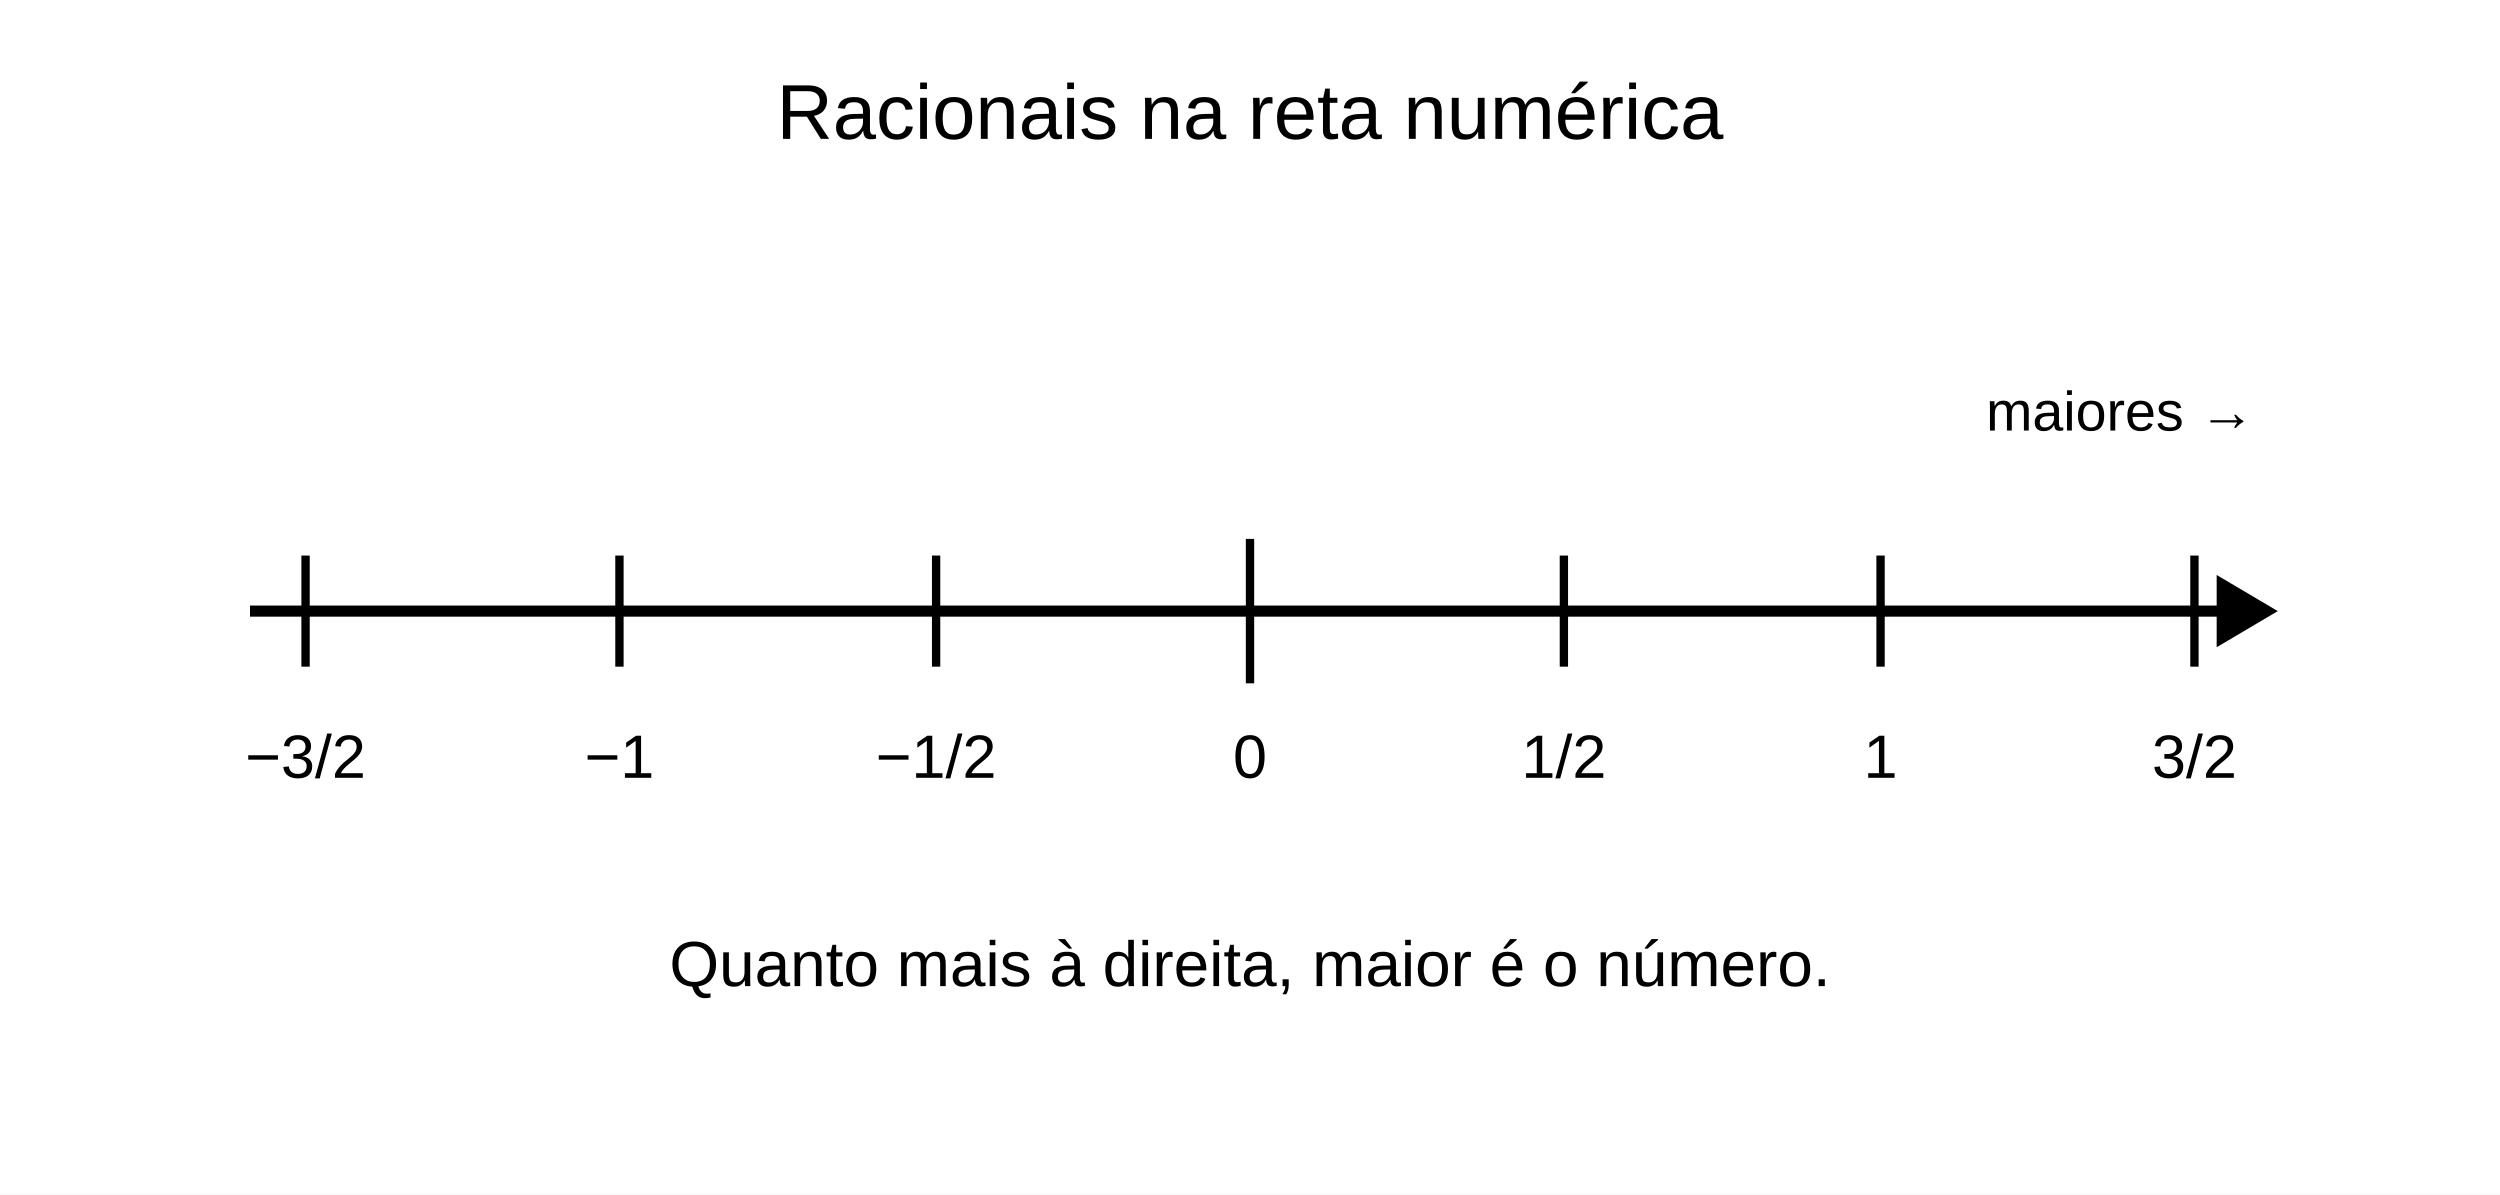
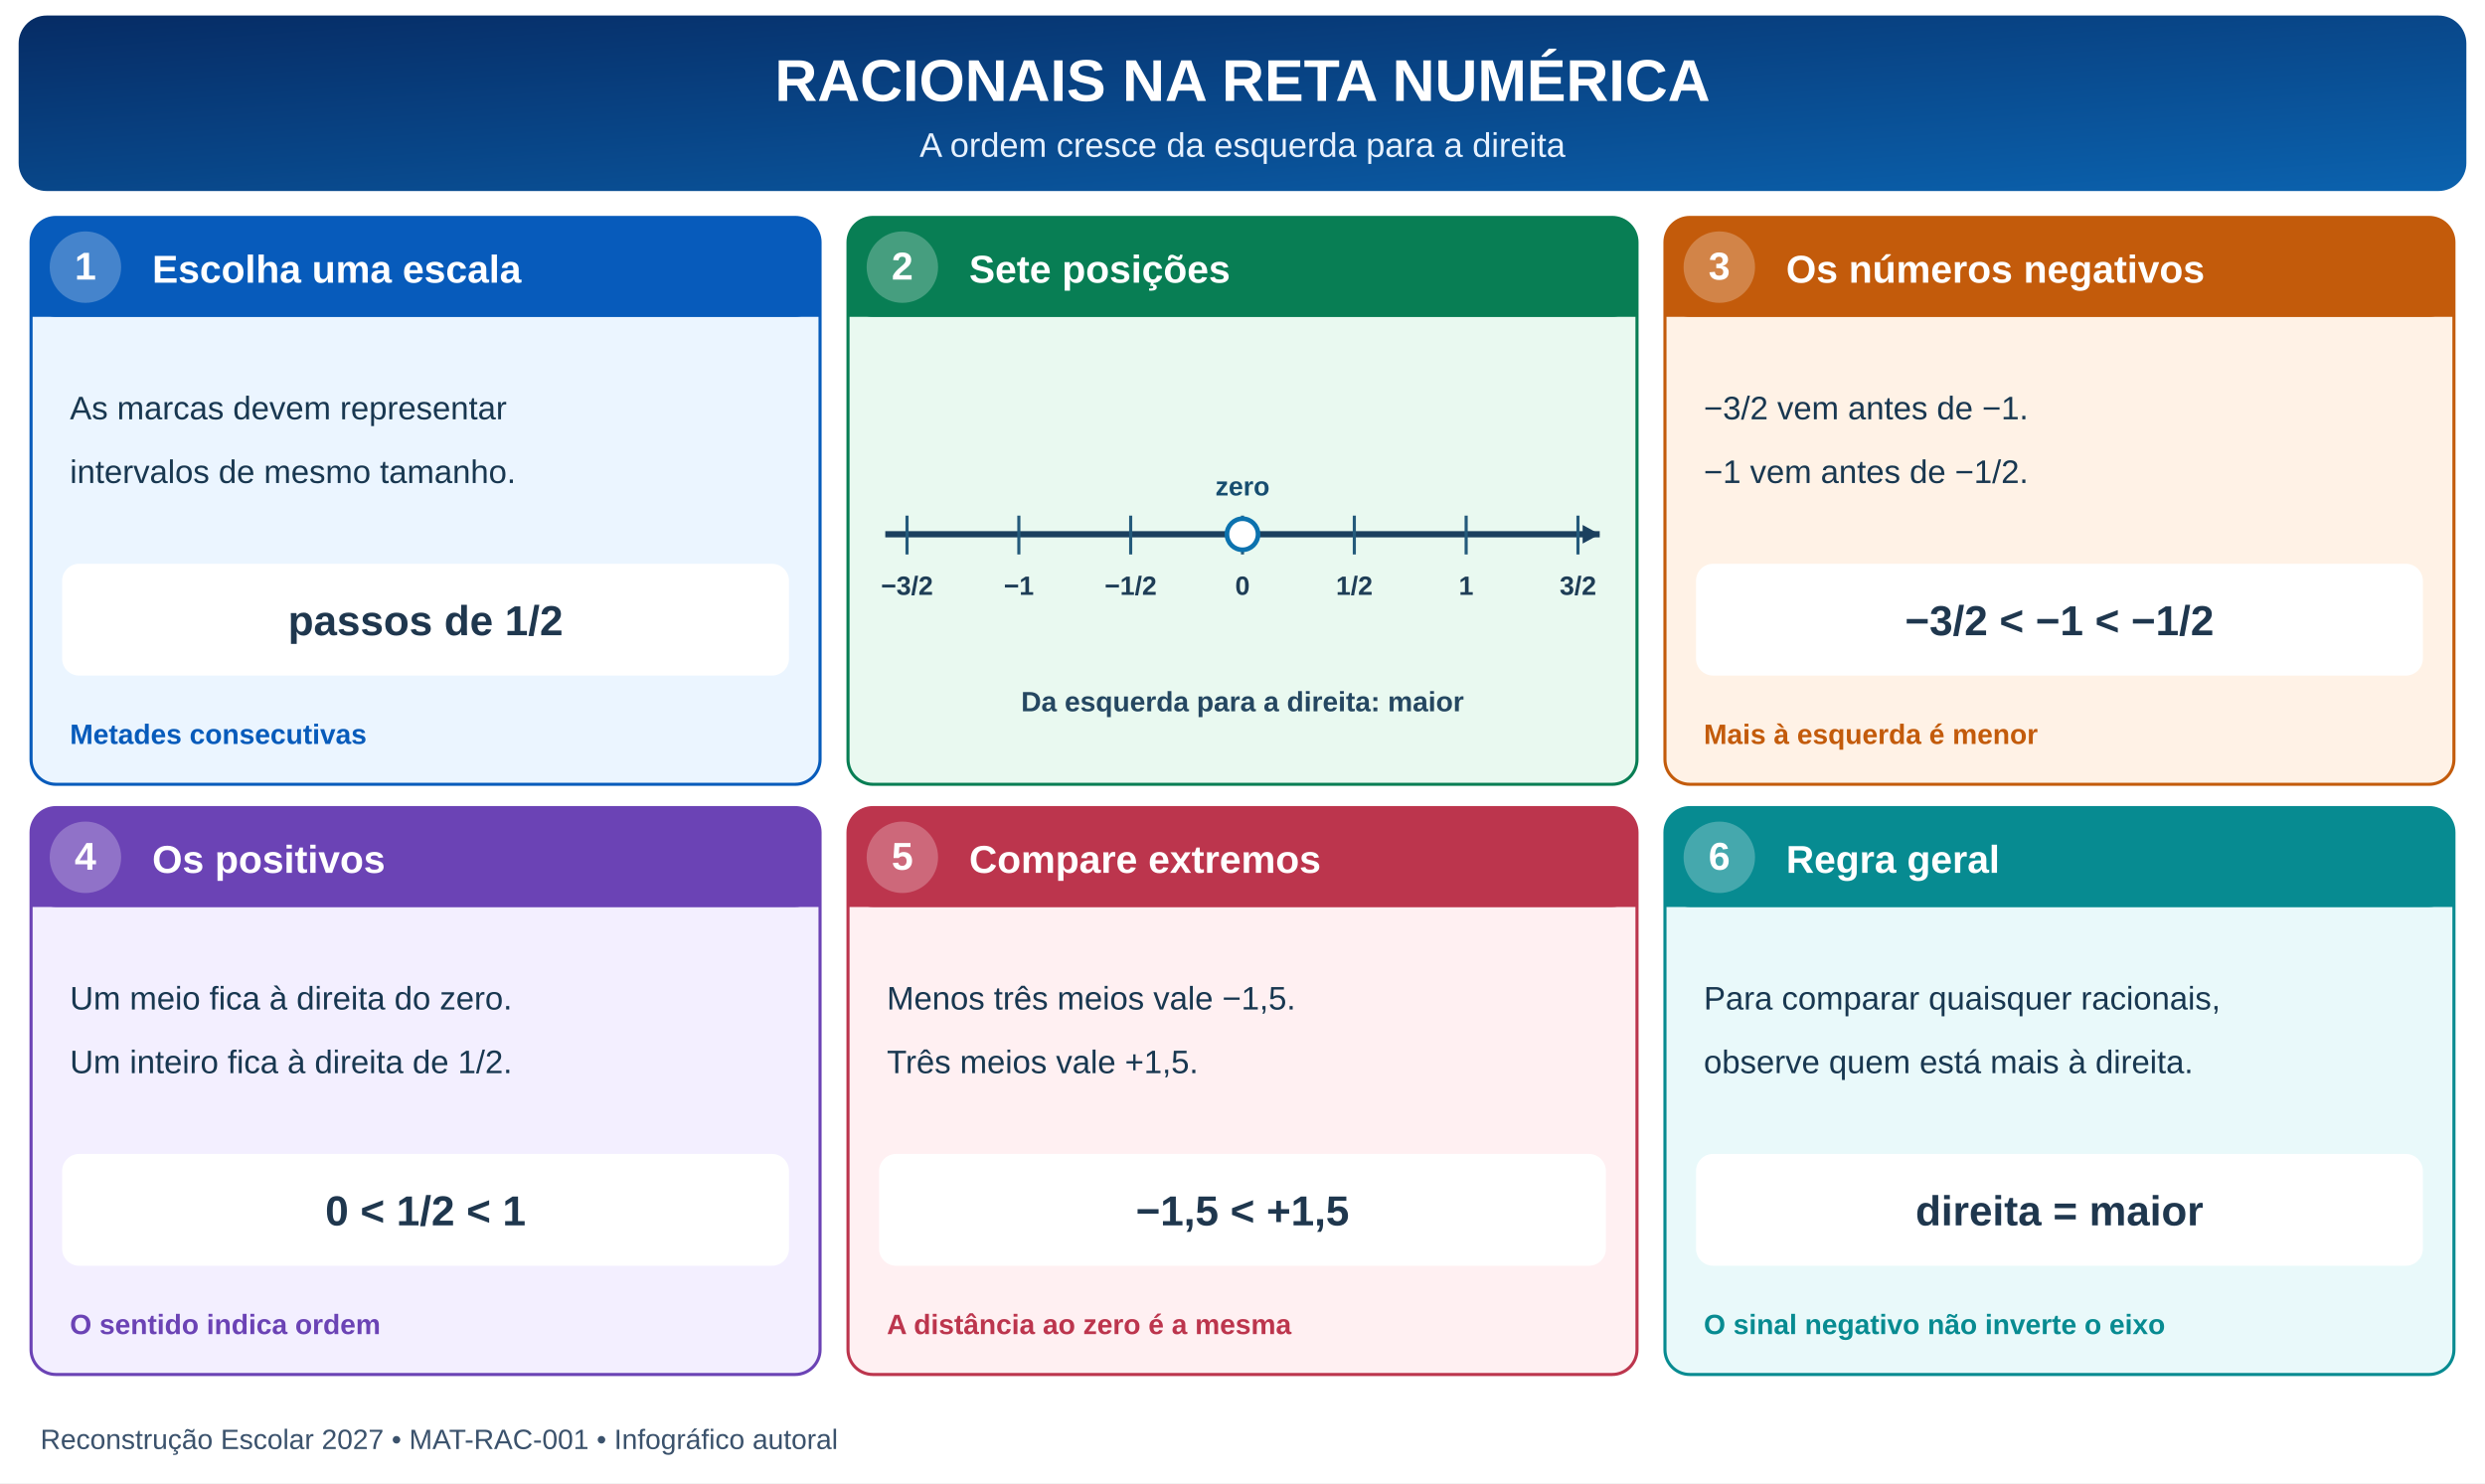
- <svg xmlns="http://www.w3.org/2000/svg" width="900" height="430" viewBox="0 0 900 430" role="img" aria-labelledby="title desc">
-   <rect width="900" height="430" fill="white" />
-   <text x="450" y="50" text-anchor="middle" font-size="28" font-family="Arial">Racionais na reta numérica</text>
-   <line x1="90" y1="220" x2="810" y2="220" stroke="black" stroke-width="4" />
-   <polygon points="820,220 798,207 798,233" fill="black" />
-   <text x="715" y="155" font-size="20" font-family="Arial">maiores →</text>
-   <g stroke="black" stroke-width="3">
-     <line x1="110" y1="200" x2="110" y2="240" />
-     <line x1="223" y1="200" x2="223" y2="240" />
-     <line x1="337" y1="200" x2="337" y2="240" />
-     <line x1="450" y1="194" x2="450" y2="246" />
-     <line x1="563" y1="200" x2="563" y2="240" />
-     <line x1="677" y1="200" x2="677" y2="240" />
-     <line x1="790" y1="200" x2="790" y2="240" />
-   </g>
-   <g font-family="Arial" font-size="22" text-anchor="middle">
-     <text x="110" y="280">−3/2</text>
-     <text x="223" y="280">−1</text>
-     <text x="337" y="280">−1/2</text>
-     <text x="450" y="280">0</text>
-     <text x="563" y="280">1/2</text>
-     <text x="677" y="280">1</text>
-     <text x="790" y="280">3/2</text>
-   </g>
-   <text x="450" y="355" text-anchor="middle" font-size="23" font-family="Arial">Quanto mais à direita, maior é o número.</text>
+ <svg xmlns="http://www.w3.org/2000/svg" viewBox="0 0 1600 955" role="img" aria-labelledby="title desc">
+   <defs>
+     <linearGradient id="hd" x1="0" y1="0" x2="1" y2="1">
+       <stop offset="0" stop-color="#062c65" />
+       <stop offset="1" stop-color="#0b62ae" />
+     </linearGradient>
+   </defs>
+   <rect width="1600" height="955" fill="#fff" />
+   <rect x="12" y="10" width="1576" height="113" rx="18" fill="url(#hd)" />
+   <text x="800" y="65" text-anchor="middle" font-family="Arial,DejaVu Sans,sans-serif" font-size="38" font-weight="700" fill="#fff">RACIONAIS NA RETA NUMÉRICA</text>
+   <text x="800" y="101" text-anchor="middle" font-family="Arial,DejaVu Sans,sans-serif" font-size="22" font-weight="400" fill="#e6f1ff">A ordem cresce da esquerda para a direita</text>
+   <rect x="20" y="140" width="508" height="365" rx="16" fill="#ebf5ff" stroke="#075bbb" stroke-width="2" />
+   <rect x="20" y="140" width="508" height="64" rx="16" fill="#075bbb" />
+   <rect x="20" y="186" width="508" height="18" fill="#075bbb" />
+   <circle cx="55" cy="172" r="23" fill="#fff" opacity=".25" />
+   <text x="55" y="180" text-anchor="middle" font-family="Arial,DejaVu Sans,sans-serif" font-size="25" font-weight="700" fill="#fff">1</text>
+   <text x="98" y="182" text-anchor="start" font-family="Arial,DejaVu Sans,sans-serif" font-size="25" font-weight="700" fill="#fff">Escolha uma escala</text>
+   <text x="45" y="270" text-anchor="start" font-family="Arial,DejaVu Sans,sans-serif" font-size="21" font-weight="400" fill="#183750">As marcas devem representar</text>
+   <text x="45" y="311" text-anchor="start" font-family="Arial,DejaVu Sans,sans-serif" font-size="21" font-weight="400" fill="#183750">intervalos de mesmo tamanho.</text>
+   <rect x="40" y="363" width="468" height="72" rx="11" fill="#fff" />
+   <text x="274" y="409" text-anchor="middle" font-family="Arial,DejaVu Sans,sans-serif" font-size="27" font-weight="700" fill="#1f374e">passos de 1/2</text>
+   <text x="45" y="479" text-anchor="start" font-family="Arial,DejaVu Sans,sans-serif" font-size="18" font-weight="700" fill="#075bbb">Metades consecutivas</text>
+   <rect x="546" y="140" width="508" height="365" rx="16" fill="#e9f9f0" stroke="#087e54" stroke-width="2" />
+   <rect x="546" y="140" width="508" height="64" rx="16" fill="#087e54" />
+   <rect x="546" y="186" width="508" height="18" fill="#087e54" />
+   <circle cx="581" cy="172" r="23" fill="#fff" opacity=".25" />
+   <text x="581" y="180" text-anchor="middle" font-family="Arial,DejaVu Sans,sans-serif" font-size="25" font-weight="700" fill="#fff">2</text>
+   <text x="624" y="182" text-anchor="start" font-family="Arial,DejaVu Sans,sans-serif" font-size="25" font-weight="700" fill="#fff">Sete posições</text>
+   <line x1="570" y1="344" x2="1030" y2="344" stroke="#1b405f" stroke-width="4" />
+   <path d="M1030 344l-11 -6v12z" fill="#1b405f" />
+   <line x1="584" y1="332" x2="584" y2="357" stroke="#245a7b" stroke-width="2" />
+   <text x="584" y="383" text-anchor="middle" font-family="Arial,DejaVu Sans,sans-serif" font-size="17" font-weight="600" fill="#1e3d56">−3/2</text>
+   <line x1="656" y1="332" x2="656" y2="357" stroke="#245a7b" stroke-width="2" />
+   <text x="656" y="383" text-anchor="middle" font-family="Arial,DejaVu Sans,sans-serif" font-size="17" font-weight="600" fill="#1e3d56">−1</text>
+   <line x1="728" y1="332" x2="728" y2="357" stroke="#245a7b" stroke-width="2" />
+   <text x="728" y="383" text-anchor="middle" font-family="Arial,DejaVu Sans,sans-serif" font-size="17" font-weight="600" fill="#1e3d56">−1/2</text>
+   <line x1="800" y1="332" x2="800" y2="357" stroke="#245a7b" stroke-width="2" />
+   <text x="800" y="383" text-anchor="middle" font-family="Arial,DejaVu Sans,sans-serif" font-size="17" font-weight="600" fill="#1e3d56">0</text>
+   <line x1="872" y1="332" x2="872" y2="357" stroke="#245a7b" stroke-width="2" />
+   <text x="872" y="383" text-anchor="middle" font-family="Arial,DejaVu Sans,sans-serif" font-size="17" font-weight="600" fill="#1e3d56">1/2</text>
+   <line x1="944" y1="332" x2="944" y2="357" stroke="#245a7b" stroke-width="2" />
+   <text x="944" y="383" text-anchor="middle" font-family="Arial,DejaVu Sans,sans-serif" font-size="17" font-weight="600" fill="#1e3d56">1</text>
+   <line x1="1016" y1="332" x2="1016" y2="357" stroke="#245a7b" stroke-width="2" />
+   <text x="1016" y="383" text-anchor="middle" font-family="Arial,DejaVu Sans,sans-serif" font-size="17" font-weight="600" fill="#1e3d56">3/2</text>
+   <circle cx="800" cy="344" r="10" fill="#fff" stroke="#0c72ae" stroke-width="3" />
+   <text x="800" y="319" text-anchor="middle" font-family="Arial,DejaVu Sans,sans-serif" font-size="17" font-weight="700" fill="#174e70">zero</text>
+   <text x="800" y="458" text-anchor="middle" font-family="Arial,DejaVu Sans,sans-serif" font-size="18" font-weight="700" fill="#254761">Da esquerda para a direita: maior</text>
+   <rect x="1072" y="140" width="508" height="365" rx="16" fill="#fff2e6" stroke="#c35b0b" stroke-width="2" />
+   <rect x="1072" y="140" width="508" height="64" rx="16" fill="#c35b0b" />
+   <rect x="1072" y="186" width="508" height="18" fill="#c35b0b" />
+   <circle cx="1107" cy="172" r="23" fill="#fff" opacity=".25" />
+   <text x="1107" y="180" text-anchor="middle" font-family="Arial,DejaVu Sans,sans-serif" font-size="25" font-weight="700" fill="#fff">3</text>
+   <text x="1150" y="182" text-anchor="start" font-family="Arial,DejaVu Sans,sans-serif" font-size="25" font-weight="700" fill="#fff">Os números negativos</text>
+   <text x="1097" y="270" text-anchor="start" font-family="Arial,DejaVu Sans,sans-serif" font-size="21" font-weight="400" fill="#183750">−3/2 vem antes de −1.</text>
+   <text x="1097" y="311" text-anchor="start" font-family="Arial,DejaVu Sans,sans-serif" font-size="21" font-weight="400" fill="#183750">−1 vem antes de −1/2.</text>
+   <rect x="1092" y="363" width="468" height="72" rx="11" fill="#fff" />
+   <text x="1326" y="409" text-anchor="middle" font-family="Arial,DejaVu Sans,sans-serif" font-size="27" font-weight="700" fill="#1f374e">−3/2 &lt; −1 &lt; −1/2</text>
+   <text x="1097" y="479" text-anchor="start" font-family="Arial,DejaVu Sans,sans-serif" font-size="18" font-weight="700" fill="#c35b0b">Mais à esquerda é menor</text>
+   <rect x="20" y="520" width="508" height="365" rx="16" fill="#f3efff" stroke="#6b43b5" stroke-width="2" />
+   <rect x="20" y="520" width="508" height="64" rx="16" fill="#6b43b5" />
+   <rect x="20" y="566" width="508" height="18" fill="#6b43b5" />
+   <circle cx="55" cy="552" r="23" fill="#fff" opacity=".25" />
+   <text x="55" y="560" text-anchor="middle" font-family="Arial,DejaVu Sans,sans-serif" font-size="25" font-weight="700" fill="#fff">4</text>
+   <text x="98" y="562" text-anchor="start" font-family="Arial,DejaVu Sans,sans-serif" font-size="25" font-weight="700" fill="#fff">Os positivos</text>
+   <text x="45" y="650" text-anchor="start" font-family="Arial,DejaVu Sans,sans-serif" font-size="21" font-weight="400" fill="#183750">Um meio fica à direita do zero.</text>
+   <text x="45" y="691" text-anchor="start" font-family="Arial,DejaVu Sans,sans-serif" font-size="21" font-weight="400" fill="#183750">Um inteiro fica à direita de 1/2.</text>
+   <rect x="40" y="743" width="468" height="72" rx="11" fill="#fff" />
+   <text x="274" y="789" text-anchor="middle" font-family="Arial,DejaVu Sans,sans-serif" font-size="27" font-weight="700" fill="#1f374e">0 &lt; 1/2 &lt; 1</text>
+   <text x="45" y="859" text-anchor="start" font-family="Arial,DejaVu Sans,sans-serif" font-size="18" font-weight="700" fill="#6b43b5">O sentido indica ordem</text>
+   <rect x="546" y="520" width="508" height="365" rx="16" fill="#fff0f2" stroke="#bc354d" stroke-width="2" />
+   <rect x="546" y="520" width="508" height="64" rx="16" fill="#bc354d" />
+   <rect x="546" y="566" width="508" height="18" fill="#bc354d" />
+   <circle cx="581" cy="552" r="23" fill="#fff" opacity=".25" />
+   <text x="581" y="560" text-anchor="middle" font-family="Arial,DejaVu Sans,sans-serif" font-size="25" font-weight="700" fill="#fff">5</text>
+   <text x="624" y="562" text-anchor="start" font-family="Arial,DejaVu Sans,sans-serif" font-size="25" font-weight="700" fill="#fff">Compare extremos</text>
+   <text x="571" y="650" text-anchor="start" font-family="Arial,DejaVu Sans,sans-serif" font-size="21" font-weight="400" fill="#183750">Menos três meios vale −1,5.</text>
+   <text x="571" y="691" text-anchor="start" font-family="Arial,DejaVu Sans,sans-serif" font-size="21" font-weight="400" fill="#183750">Três meios vale +1,5.</text>
+   <rect x="566" y="743" width="468" height="72" rx="11" fill="#fff" />
+   <text x="800" y="789" text-anchor="middle" font-family="Arial,DejaVu Sans,sans-serif" font-size="27" font-weight="700" fill="#1f374e">−1,5 &lt; +1,5</text>
+   <text x="571" y="859" text-anchor="start" font-family="Arial,DejaVu Sans,sans-serif" font-size="18" font-weight="700" fill="#bc354d">A distância ao zero é a mesma</text>
+   <rect x="1072" y="520" width="508" height="365" rx="16" fill="#e9f9fa" stroke="#078b91" stroke-width="2" />
+   <rect x="1072" y="520" width="508" height="64" rx="16" fill="#078b91" />
+   <rect x="1072" y="566" width="508" height="18" fill="#078b91" />
+   <circle cx="1107" cy="552" r="23" fill="#fff" opacity=".25" />
+   <text x="1107" y="560" text-anchor="middle" font-family="Arial,DejaVu Sans,sans-serif" font-size="25" font-weight="700" fill="#fff">6</text>
+   <text x="1150" y="562" text-anchor="start" font-family="Arial,DejaVu Sans,sans-serif" font-size="25" font-weight="700" fill="#fff">Regra geral</text>
+   <text x="1097" y="650" text-anchor="start" font-family="Arial,DejaVu Sans,sans-serif" font-size="21" font-weight="400" fill="#183750">Para comparar quaisquer racionais,</text>
+   <text x="1097" y="691" text-anchor="start" font-family="Arial,DejaVu Sans,sans-serif" font-size="21" font-weight="400" fill="#183750">observe quem está mais à direita.</text>
+   <rect x="1092" y="743" width="468" height="72" rx="11" fill="#fff" />
+   <text x="1326" y="789" text-anchor="middle" font-family="Arial,DejaVu Sans,sans-serif" font-size="27" font-weight="700" fill="#1f374e">direita = maior</text>
+   <text x="1097" y="859" text-anchor="start" font-family="Arial,DejaVu Sans,sans-serif" font-size="18" font-weight="700" fill="#078b91">O sinal negativo não inverte o eixo</text>
+   <text x="26" y="933" text-anchor="start" font-family="Arial,DejaVu Sans,sans-serif" font-size="18" font-weight="400" fill="#3b526c">Reconstrução Escolar 2027 • MAT-RAC-001 • Infográfico autoral</text>
</svg>
